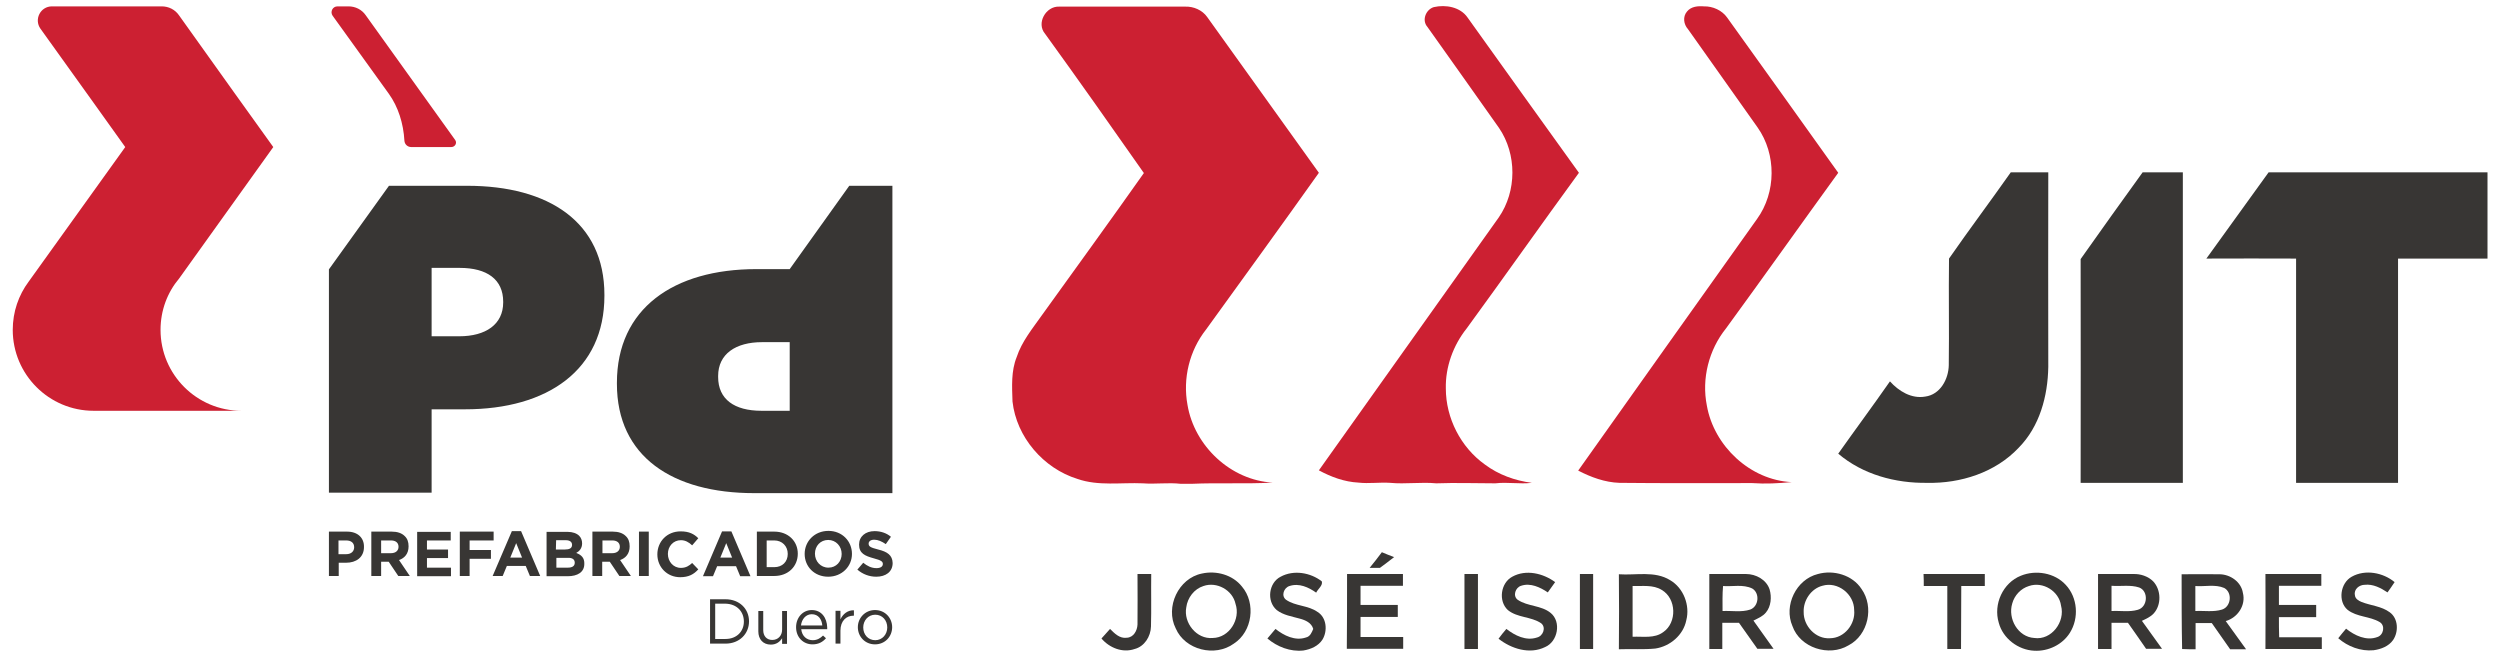
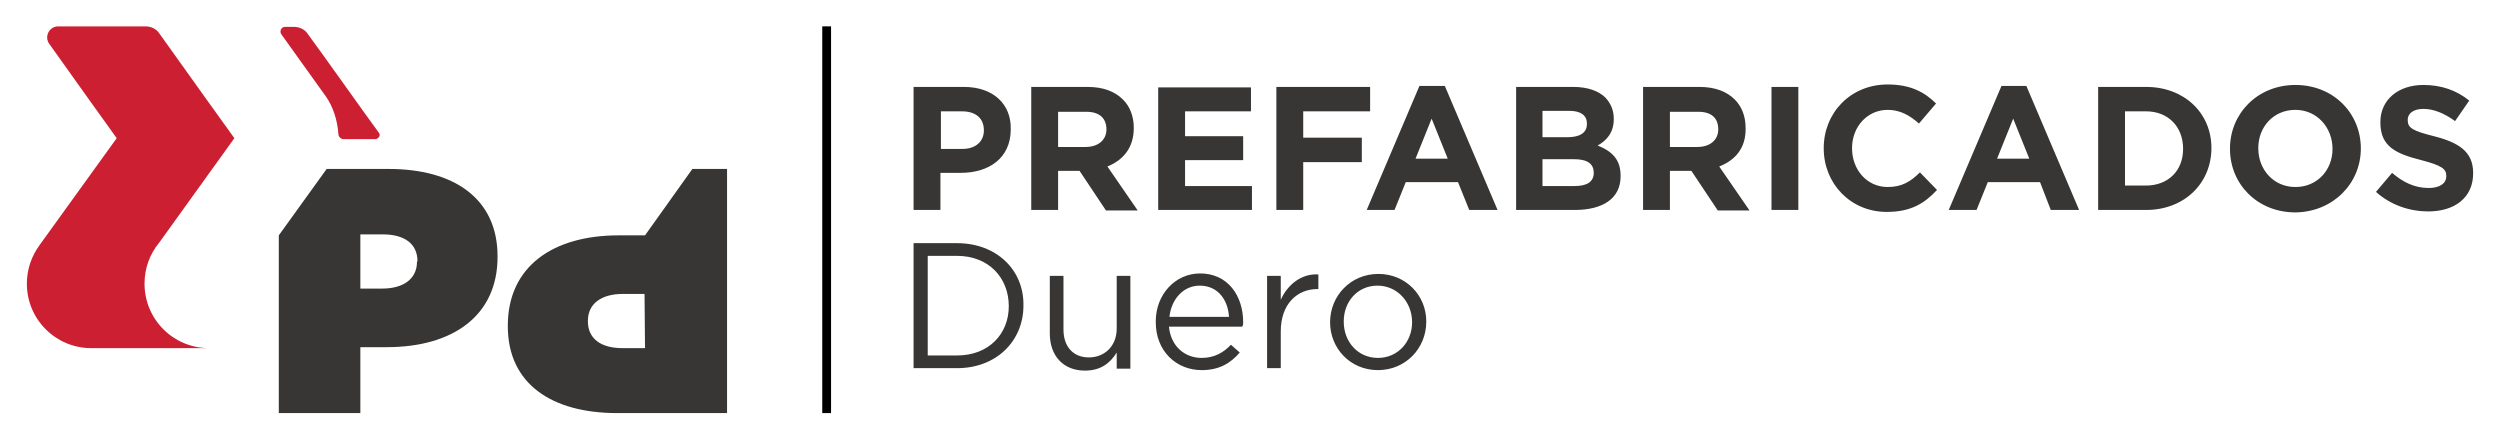
- <svg xmlns="http://www.w3.org/2000/svg" version="1.1" id="logo_PDJIT" x="0px" y="0px" viewBox="0 0 1020 268" enable-background="new 0 0 1020 268" xml:space="preserve">
-   <g>
-     <g id="JIT">
-       <g>
-         <path fill="#CC2032" d="M585,2.9c4.8-1.1,10.8-0.1,13.8,4.3c15.1,21.1,30.2,42.2,45.4,63.3c-15.4,21.1-30.4,42.4-45.8,63.5     c-5.5,6.9-8.7,15.7-8.5,24.5c0,12.1,6.1,24,15.9,31c5.6,4.2,12.3,6.6,19.2,7.5c-5,0.6-9.9-0.4-14.9,0.2c-8,0-16.1-0.3-24.1,0     c-6.3-0.6-12.5,0.4-18.8-0.2c-4.3-0.3-8.7,0.4-13-0.1c-5.7-0.3-11.1-2.3-16.1-5c24.5-34.4,48.9-68.8,73.4-103.2     c7.4-10.7,7.4-25.8,0.1-36.5c-9.7-13.8-19.5-27.5-29.2-41.2C580,8.3,581.7,3.9,585,2.9L585,2.9z" />
-         <path fill="#CC2032" d="M688.3,4.7c1.7-2.1,4.5-2.3,6.9-2.1c3.6-0.1,7.4,1.6,9.5,4.6c15.1,21.1,30.3,42.2,45.3,63.3     c-15.3,21.1-30.4,42.4-45.8,63.5c-7,8.7-10,20.5-7.8,31.5c2.9,16.5,17.7,30.4,34.6,31.2c-5.4,0.5-10.7,0.8-16.1,0.4     c-18.1,0-36.1,0.1-54.2-0.1c-5.9-0.2-11.6-2.3-16.8-5c24.3-34.2,48.6-68.5,73-102.7c7.8-10.8,7.9-26.4,0.2-37.3     c-9.5-13.4-18.9-26.7-28.4-40.1C686.9,9.9,686.5,6.8,688.3,4.7L688.3,4.7z" />
-         <path fill="#CC2032" d="M426.4,13.8c-3.7-4.3,0.3-11.3,5.7-11.1c17.2,0,34.4,0,51.5,0c3.4-0.1,6.9,1.4,8.9,4.2     c15.2,21.2,30.4,42.4,45.6,63.6c-15.2,21.4-30.6,42.6-46,63.9c-6.8,8.6-9.6,20-7.6,30.8c2.8,16.8,17.7,30.8,34.8,31.7     c-11,0.6-22.1,0-33.2,0.5c-1.4,0-2.9,0-4.3,0c-5.2-0.6-10.3,0.2-15.5-0.2c-8.9-0.4-18.1,1.2-26.7-1.8     c-13.9-4.3-24.9-17.1-26.5-31.6c-0.2-6.1-0.6-12.4,1.7-18.1c2.1-6.4,6.5-11.7,10.3-17.1c13.9-19.3,27.9-38.6,41.6-58     C453.4,51.6,440,32.6,426.4,13.8z" />
-         <path fill="#383634" d="M820.4,70.3c5.1,0,10.2,0,15.3,0c-0.1,26.5,0,53,0,79.4c-0.2,11.9-3.5,24.3-12.1,33     c-9.5,10.1-23.7,14.6-37.3,14.3c-13,0.2-26.3-3.4-36.3-11.9c7-9.9,14.2-19.6,21.1-29.5c3.6,4,8.8,7.2,14.4,6.2     c6.1-0.8,9.5-7.1,9.6-12.8c0.2-14.5-0.1-29,0.1-43.5C803.4,93.7,812.1,82.1,820.4,70.3L820.4,70.3z" />
-         <path fill="#383634" d="M874.2,70.3c5.4,0,10.9,0,16.4,0c0,42.2,0,84.5,0,126.7c-13.9,0-27.8,0-41.7,0c0-30.4,0.1-60.9,0-91.3     C857.2,93.9,865.7,82.1,874.2,70.3z" />
-         <path fill="#383634" d="M925.6,70.3c29.8,0,59.5,0,89.3,0v35.2c-12.2,0-24.4,0-36.5,0c0,30.5,0,61,0,91.5c-13.9,0-27.7,0-41.6,0     c0-30.5,0-61,0-91.5c-12.2-0.1-24.4,0-36.6,0C908.7,93.8,917.1,82,925.6,70.3L925.6,70.3z" />
-         <path fill="#383634" d="M563.8,225.3c1.7,0.7,3.3,1.4,5,2c-1.9,1.5-3.9,3-5.8,4.4c-1.4,0-2.8,0-4.2,0     C560.5,229.6,562.2,227.5,563.8,225.3z" />
-         <path fill="#383634" d="M464.1,234.2h5.6c-0.1,7.1,0.1,14.2-0.1,21.4c-0.1,4.1-2.7,8.2-6.7,9.2c-4.9,1.7-10.3-0.5-13.5-4.3     c1.2-1.3,2.3-2.6,3.5-3.9c1.8,1.8,3.9,4,6.8,3.6c2.8-0.1,4.3-2.9,4.4-5.4C464.2,248,464.1,241.1,464.1,234.2L464.1,234.2z" />
-         <path fill="#383634" d="M490.4,234c5.8-1.3,12.5,0.5,16.3,5.3c5.8,6.8,4.3,18.4-3.3,23.3c-7.7,5.6-19.9,2.6-23.7-6.2     C475.3,247.7,480.8,235.9,490.4,234z M491,239.1c-3.8,1.2-6.5,4.8-7,8.7c-1.2,6.3,4.2,13.1,10.8,12.5c6.8-0.1,11.4-7.7,9.3-13.9     C502.9,240.7,496.4,237.2,491,239.1z" />
-         <path fill="#383634" d="M522.5,235.3c5.3-2.9,12.2-1.7,16.8,1.9c0.5,1.7-1.6,3.1-2.3,4.6c-3.1-2.2-7-4-10.9-2.7     c-2.3,0.7-3.5,4-1.4,5.6c3.9,2.7,9,2.2,12.9,5c3.7,2.3,4.1,7.7,2,11.2c-1.7,2.7-4.8,4-7.8,4.5c-5.3,0.6-10.7-1.5-14.7-4.9     c1.1-1.3,2.2-2.6,3.3-3.9c3.4,2.7,8,5,12.4,3.5c1.8-0.4,2.4-2.1,3-3.5c-0.7-2.5-3.2-3.6-5.5-4.2c-3.2-0.9-6.7-1.4-9.4-3.5     C516.6,245.2,517.7,237.7,522.5,235.3z" />
-         <path fill="#383634" d="M549.6,234.2c7.6,0,15.2,0,22.8,0c0,1.6,0,3.2,0,4.8h-17.3c0,2.6,0,5.2,0,7.8c5.1,0,10.1,0,15.2,0     c0,1.7,0,3.3,0,4.9c-5.1,0-10.2,0-15.2,0c0,2.7,0,5.5,0,8.2c5.8,0,11.6,0,17.4,0c0,1.6,0,3.2,0,4.8c-7.7,0-15.4,0-23,0     C549.6,254.6,549.6,244.4,549.6,234.2L549.6,234.2z" />
-         <path fill="#383634" d="M597.5,234.2c1.8,0,3.6,0,5.5,0c0,10.2,0,20.4,0,30.6c-1.8,0-3.7,0-5.5,0     C597.5,254.6,597.5,244.4,597.5,234.2L597.5,234.2z" />
-         <path fill="#383634" d="M617,235.3c5.6-3.1,12.6-1.4,17.5,2.2c-1,1.4-2,2.8-3,4.2c-3.1-2.1-7.1-4-10.9-2.7     c-2.3,0.7-3.5,4.1-1.4,5.7c4.1,2.8,9.6,2.2,13.5,5.4c4.4,3.6,2.9,11.7-2.3,13.9c-6.3,3.1-13.8,0.7-19-3.4c1-1.4,2.1-2.7,3.2-4     c3.5,2.7,8,5,12.5,3.5c2.5-0.6,3.8-4.1,1.7-5.8c-4.1-2.8-9.7-2.2-13.6-5.4C611.2,245.2,612.3,237.8,617,235.3L617,235.3z" />
-         <path fill="#383634" d="M644.6,234.2h5.4c0,10.2,0,20.4,0,30.6c-1.8,0-3.6,0-5.4,0C644.6,254.6,644.6,244.4,644.6,234.2z" />
-         <path fill="#383634" d="M660.5,234.3c6.9,0.5,14.6-1.5,20.9,2.4c5.5,3.2,8.2,10.3,6.6,16.4c-1.2,6-6.6,10.6-12.6,11.5     c-4.9,0.5-9.9,0.1-14.9,0.3C660.6,254.6,660.6,244.4,660.5,234.3L660.5,234.3z M666.1,239.1c0,6.9,0,13.8,0,20.7     c4.2-0.2,8.9,0.8,12.5-1.9c5.7-3.9,5.4-13.7-0.6-17.2C674.5,238.5,670.1,239.2,666.1,239.1z" />
-         <path fill="#383634" d="M697.4,234.2c5,0,10,0,15,0c4,0,8.3,2.3,9.6,6.3c0.9,3.1,0.6,6.9-1.5,9.4c-1.3,1.6-3.3,2.4-5.1,3.3     c2.8,3.8,5.4,7.7,8.2,11.5c-2.2,0-4.4,0-6.6,0c-2.5-3.6-5-7.1-7.5-10.6c-2.3,0-4.5,0-6.8,0c0,3.6,0,7.1,0,10.7     c-1.8,0-3.6,0-5.3,0C697.4,254.6,697.4,244.4,697.4,234.2L697.4,234.2z M703,239.1c-0.3,3.4-0.2,6.8-0.2,10.2     c3.7-0.2,7.7,0.6,11.3-0.6c3.5-1.3,4-6.7,0.8-8.6C711.1,238.3,706.9,239.4,703,239.1L703,239.1z" />
-         <path fill="#383634" d="M741.7,234.2c6.4-1.8,14.1,0.4,17.8,6.1c5.2,7.3,2.8,18.8-5.3,23c-8,4.8-19.8,1-22.9-7.9     C727.7,247.1,732.8,236.4,741.7,234.2L741.7,234.2z M743.5,239c-4.6,1.2-7.8,6-7.6,10.7c-0.1,5.7,4.9,11.1,10.7,10.7     c5.9,0,10.5-5.8,9.9-11.5C756.5,242.4,749.8,237.1,743.5,239L743.5,239z" />
-         <path fill="#383634" d="M784.8,234.2c8.3,0,16.6,0,25,0c0,1.6,0,3.3,0,4.9c-3.2,0-6.4,0-9.6,0c-0.1,8.6,0,17.1-0.1,25.7     c-1.9,0-3.7,0-5.6,0c0-8.6,0-17.1,0-25.7c-3.2,0-6.4,0-9.6,0C784.9,237.5,784.9,235.9,784.8,234.2L784.8,234.2z" />
-         <path fill="#383634" d="M824.5,234.9c6.1-2.5,13.8-1.2,18.3,3.7c4.9,5.2,5.5,13.6,1.7,19.6c-3,4.8-8.8,7.6-14.5,7.3     c-6.6-0.3-12.8-5-14.5-11.4C813.2,246.5,817.2,237.8,824.5,234.9z M827.8,239.1c-3.3,1-5.9,3.8-6.8,7.1c-1.9,6.2,2.3,13.7,9,14.1     c7,1,12.7-6.6,10.9-13.2C840.1,241.2,833.5,237.1,827.8,239.1z" />
-         <path fill="#383634" d="M856,234.2c4.8,0,9.6,0,14.4,0c2.9-0.1,6,0.9,8.1,3c3.3,3.5,3.4,9.6,0.2,13.1c-1.3,1.4-3.1,2.2-4.8,3     c2.8,3.8,5.4,7.6,8.2,11.4c-2.2,0-4.4,0-6.5,0c-2.4-3.6-5-7.1-7.4-10.6c-2.2,0-4.5,0-6.7,0c0,3.6,0,7.1,0,10.7     c-1.8,0-3.7,0-5.5,0C856,254.6,856,244.4,856,234.2z M861.5,249.3c3.6-0.2,7.3,0.5,10.7-0.5c4.1-1.1,4.5-7.6,0.6-9.1     c-3.6-1.2-7.5-0.4-11.3-0.7C861.5,242.5,861.5,245.9,861.5,249.3L861.5,249.3z" />
-         <path fill="#383634" d="M890.1,234.3c5.2,0,10.4-0.1,15.6,0c4.3,0.1,8.7,3.1,9.4,7.6c1.3,5-2.1,10.1-7,11.5     c2.8,3.8,5.5,7.7,8.3,11.5c-2.2,0-4.3,0-6.5,0c-2.5-3.6-5-7.1-7.5-10.7h-6.6c0,3.6,0,7.1,0,10.7c-1.9,0-3.7,0-5.5-0.1     C890.1,254.6,890.1,244.4,890.1,234.3L890.1,234.3z M895.7,239.1c0,3.4,0,6.8,0,10.2c3.6-0.2,7.4,0.5,10.9-0.6     c3.7-1.2,4.3-6.9,0.9-8.8C903.8,238.3,899.6,239.4,895.7,239.1L895.7,239.1z" />
-         <path fill="#383634" d="M924.3,234.2c7.6,0,15.2,0,22.8,0c0,1.6,0,3.2,0,4.8h-17.3v7.8c5.1,0,10.1,0,15.2,0c0,1.7,0,3.3,0,5     c-5.1,0-10.2,0-15.2,0c0,2.7,0,5.5,0.1,8.2c5.8,0,11.6,0,17.4,0c0,1.6,0,3.2,0,4.8c-7.7,0-15.3,0-23,0     C924.3,254.6,924.4,244.4,924.3,234.2L924.3,234.2z" />
-         <path fill="#383634" d="M959.5,235.3c5.5-3.1,12.8-1.7,17.5,2.2c-0.9,1.4-1.9,2.8-2.9,4.2c-2.7-1.8-5.9-3.5-9.3-3.1     c-2.2,0-4.5,1.8-4,4.2c0.1,1.5,1.5,2.3,2.7,2.8c3.8,1.5,8.1,1.7,11.5,4.2c3.5,2.5,3.7,7.9,1.4,11.3c-1.8,2.6-5,3.8-8,4.2     c-5.2,0.5-10.5-1.5-14.4-4.9c1-1.3,2.1-2.6,3.2-3.9c3.5,2.8,8.3,5.1,12.8,3.4c2.5-0.8,3.3-4.7,0.9-6.1c-4-2.4-9.3-2-13.1-5     C953.8,245.4,954.8,237.9,959.5,235.3L959.5,235.3z" />
+ <svg xmlns="http://www.w3.org/2000/svg" xml:space="preserve" id="Layer_1" width="512" height="90" x="0" y="0" viewBox="0 0 512 90">
+   <g id="Imagotipo_00000170998674366071400120000011883165985132049071_">
+     <g id="Isotipo_00000124129773167412416280000009142444946409829766_">
+       <g id="Layer_1_00000178898577490286317420000012154702178806171056_">
+         <path fill="#383634" d="M132.1 71.3h-4.6c-4.4 0-7.1-1.9-7.1-5.5v-.1c0-3.6 2.9-5.5 7.1-5.5h4.5zm9.7-36.7-9.7 13.6h-5.4c-13.5 0-22.7 6.4-22.7 18.5v.1c0 11.9 9.1 17.8 22.4 17.8h22.5v-50zm-56.4 19c0 3.6-2.9 5.5-7.1 5.5h-4.5V48h4.6c4.4 0 7.1 1.9 7.1 5.5zm-5.8-19H66.9l-9.8 13.6v36.4h16.7V71.1h5.4c13.5 0 22.7-6.4 22.7-18.5v-.1c0-11.9-9-17.9-22.3-17.9" />
+         <path fill="#cc2032" d="M77.6 27.2C74.8 23.4 66.1 11.1 63 6.9c-.6-.9-1.7-1.4-2.8-1.4h-1.8c-.8 0-1.2.9-.8 1.5l9.1 12.7c1.5 2.1 2.4 4.9 2.6 7.7 0 .6.5 1.1 1.1 1.1H77c.6-.2 1-.8.6-1.3M48 28.3S36.2 11.9 32.6 6.8c-.6-.9-1.7-1.4-2.8-1.4H11.9C10.1 5.4 9 7.5 10.1 9c4.6 6.5 13.8 19.3 13.8 19.3L8.1 50.2c-1.6 2.2-2.6 4.9-2.6 7.9 0 7.3 5.9 13.2 13.2 13.2h24.1c-7.3 0-13.2-5.9-13.2-13.2 0-3.2 1.1-6.1 3-8.4z" />
      </g>
    </g>
-     <g id="PD">
-       <g>
-         <path fill="#383634" d="M362,256c0,2.8-2,5.2-4.9,5.2s-4.9-2.3-4.9-5.2v0c0-2.8,2-5.2,4.9-5.2S362,253.1,362,256L362,256L362,256     z M357,248.9c-4,0-7,3.2-7,7v0c0,3.8,2.9,7,7,7s7-3.2,7-7v0C364,252.1,361.1,248.9,357,248.9 M342.9,252.7v-3.5h-2v13.4h2v-5.3     c0-4,2.4-6.1,5.3-6.1h0.2V249C345.9,248.9,343.9,250.5,342.9,252.7 M326.8,255.2c0.3-2.6,2-4.6,4.4-4.6c2.7,0,4.1,2.1,4.3,4.6     H326.8z M331.2,248.9c-3.7,0-6.4,3.1-6.4,7v0c0,4.2,3,7,6.7,7c2.5,0,4.2-1,5.5-2.5l-1.2-1.1c-1.1,1.1-2.4,1.9-4.2,1.9     c-2.4,0-4.4-1.6-4.7-4.5h10.6c0-0.2,0-0.4,0-0.7C337.4,252.1,335.2,248.9,331.2,248.9 M319.1,256.9c0,2.5-1.7,4.2-4,4.2     s-3.7-1.6-3.7-4v-7.8h-2v8.3c0,3.2,1.9,5.4,5.1,5.4c2.3,0,3.7-1.2,4.6-2.6v2.3h2v-13.4h-2L319.1,256.9L319.1,256.9z M303.5,253.6     c0,4-2.9,7.1-7.5,7.1h-4.2v-14.4h4.2C300.6,246.4,303.5,249.5,303.5,253.6L303.5,253.6L303.5,253.6z M296,244.5h-6.3v18.1h6.3     c5.7,0,9.6-4,9.6-9.1v0C305.6,248.4,301.7,244.5,296,244.5 M358.3,224.2c-3.1-0.8-3.9-1.2-3.9-2.4v0c0-0.9,0.8-1.6,2.3-1.6     s3.1,0.7,4.7,1.8l2.1-3c-1.8-1.5-4.1-2.3-6.7-2.3c-3.7,0-6.3,2.2-6.3,5.5v0c0,3.6,2.4,4.6,6,5.6c3,0.8,3.7,1.3,3.7,2.3v0     c0,1.1-1,1.7-2.6,1.7c-2.1,0-3.8-0.9-5.4-2.2l-2.4,2.8c2.2,1.9,4.9,2.9,7.7,2.9c3.9,0,6.7-2,6.7-5.6v0     C364.1,226.5,362,225.1,358.3,224.2 M343.4,226c0,3.1-2.2,5.6-5.4,5.6c-3.2,0-5.5-2.6-5.5-5.7v0c0-3.1,2.2-5.6,5.4-5.6     S343.4,222.9,343.4,226L343.4,226L343.4,226z M347.6,226L347.6,226c0-5.2-4-9.4-9.6-9.4s-9.7,4.2-9.7,9.4v0c0,5.2,4,9.3,9.6,9.3     S347.6,231.1,347.6,226 M321.4,226c0,3.2-2.2,5.4-5.5,5.4h-3.1v-10.9h3.1C319.1,220.5,321.4,222.8,321.4,226L321.4,226L321.4,226     z M325.5,225.9c0-5.1-3.9-9-9.6-9h-7.1V235h7.1C321.6,235,325.5,231.1,325.5,225.9L325.5,225.9L325.5,225.9z M293.9,227.5     l2.4-5.9l2.4,5.9H293.9L293.9,227.5z M294.6,216.8l-7.8,18.3h4.1l1.7-4.1h7.7l1.7,4.1h4.2l-7.8-18.3H294.6L294.6,216.8z      M277.8,231.7c-3.1,0-5.3-2.6-5.3-5.7v0c0-3.1,2.2-5.6,5.3-5.6c1.8,0,3.2,0.8,4.6,2.1l2.5-2.9c-1.7-1.7-3.7-2.8-7.2-2.8     c-5.6,0-9.5,4.2-9.5,9.4v0c0,5.2,4,9.3,9.3,9.3c3.5,0,5.6-1.2,7.4-3.2l-2.5-2.6C281.2,230.8,279.9,231.7,277.8,231.7 M260.7,235     h4v-18.1h-4V235z M252.9,223.1c0,1.5-1.1,2.6-3.1,2.6h-4v-5.2h4C251.7,220.5,252.9,221.4,252.9,223.1L252.9,223.1z M256.9,222.9     L256.9,222.9c0-1.8-0.5-3.2-1.6-4.2c-1.2-1.2-3-1.8-5.3-1.8h-8.3v18.1h4v-5.8h3.1l3.9,5.8h4.7l-4.4-6.5     C255.3,227.7,256.9,225.9,256.9,222.9 M234.5,229.6c0,1.4-1.1,2-2.8,2h-4.7v-4h4.6C233.6,227.5,234.5,228.3,234.5,229.6     L234.5,229.6L234.5,229.6z M226.9,220.4h3.9c1.7,0,2.6,0.7,2.6,1.9v0c0,1.4-1.1,1.9-2.9,1.9h-3.7L226.9,220.4L226.9,220.4z      M235.1,225.6c1.3-0.7,2.4-1.9,2.4-3.9v0c0-1.2-0.4-2.3-1.2-3.1c-1-1-2.7-1.6-4.7-1.6H223v18.1h8.6c4.1,0,6.8-1.7,6.8-5v0     C238.5,227.6,237.2,226.4,235.1,225.6 M208.2,227.5l2.4-5.9l2.4,5.9H208.2L208.2,227.5z M208.8,216.8L201,235h4.1l1.7-4.1h7.7     l1.7,4.1h4.2l-7.8-18.3H208.8L208.8,216.8z M191.6,220.5h9.8v-3.6h-13.8v18.1h4v-7h8.7v-3.6h-8.7L191.6,220.5L191.6,220.5z      M174.2,227.7h8.6v-3.5h-8.6v-3.7h9.7v-3.5h-13.7v18.1h13.8v-3.5h-9.8V227.7L174.2,227.7z M162.6,223.1c0,1.5-1.1,2.6-3.1,2.6h-4     v-5.2h4C161.4,220.5,162.6,221.4,162.6,223.1L162.6,223.1z M166.7,222.9L166.7,222.9c0-1.8-0.5-3.2-1.6-4.2     c-1.2-1.2-3-1.8-5.3-1.8h-8.3v18.1h4v-5.8h3.1l3.9,5.8h4.7l-4.4-6.5C165.1,227.7,166.7,225.9,166.7,222.9 M144.5,223.3     c0,1.6-1.2,2.8-3.2,2.8h-3.2v-5.6h3.1C143.3,220.5,144.5,221.5,144.5,223.3L144.5,223.3z M141.6,216.9h-7.4V235h4v-5.4h3     c4.1,0,7.3-2.2,7.3-6.4v0C148.6,219.5,146,216.9,141.6,216.9" />
-         <path fill="#383634" d="M322.2,167.6h-11.5c-11.1,0-17.7-4.7-17.7-13.8v-0.4c0-9,7.2-13.8,17.9-13.8h11.3L322.2,167.6     L322.2,167.6z M346.5,75.8l-24.3,34h-13.6c-33.8,0-56.9,16.1-56.9,46.4v0.4c0,29.7,22.7,44.6,56,44.6h56.4V75.8H346.5L346.5,75.8     z M205.3,123.4c0,9-7.2,13.8-17.9,13.8h-11.3v-27.9h11.5c11.1,0,17.7,4.7,17.7,13.8L205.3,123.4L205.3,123.4z M190.6,75.8h-31.9     l-24.5,34.1V201h41.9v-34h13.6c33.8,0,56.9-16.1,56.9-46.3v-0.4C246.6,90.6,223.9,75.8,190.6,75.8" />
-         <path fill="#CC2032" d="M185.7,57.1c-6.9-9.6-28.9-40.3-36.5-50.9c-1.6-2.3-4.2-3.6-7-3.6h-4.5c-2,0-3.1,2.2-2,3.8l22.9,31.8     c3.9,5.4,6,12.2,6.4,19.2c0.1,1.5,1.3,2.6,2.8,2.6h16.3C185.7,60,186.6,58.3,185.7,57.1 M111.5,60c0,0-29.6-41.2-38.5-53.8     c-1.6-2.3-4.2-3.6-7-3.6H21.2c-4.7,0-7.4,5.3-4.7,9.1C28.1,27.8,51.1,60,51.1,60l-39.4,54.9l0,0c-4.1,5.5-6.5,12.3-6.5,19.7     c0,18.2,14.8,33,33,33c0,0,0,0,0,0l0,0h60.3c-18.2,0-33-14.8-33-33c0-8,2.8-15.3,7.6-21L111.5,60L111.5,60z" />
-       </g>
+     <g id="Logotipo_00000004523451318443507830000003733825118187994016_" fill="#383634">
+       <path id="PREFABRICADOS_00000178174523889106225200000008172220577424430498_" d="M498.5 27.9c-4.4-1.1-5.4-1.7-5.4-3.3v-.1c0-1.2 1.1-2.2 3.2-2.2s4.3.9 6.5 2.5l2.9-4.2c-2.6-2.1-5.7-3.2-9.4-3.2-5.1 0-8.8 3-8.8 7.6v.1c0 5 3.3 6.4 8.4 7.7 4.2 1.1 5.1 1.8 5.1 3.2v.1c0 1.5-1.4 2.4-3.6 2.4-2.9 0-5.3-1.2-7.5-3.1l-3.3 3.9c3 2.7 6.9 4 10.7 4 5.4 0 9.2-2.8 9.2-7.8v-.1c0-4.3-2.9-6.2-8-7.5m-20.8 2.6c0 4.3-3.1 7.8-7.6 7.8s-7.6-3.6-7.6-7.9v-.1c0-4.3 3.1-7.8 7.6-7.8 4.4 0 7.6 3.6 7.6 8m5.8-.1c0-7.2-5.6-13-13.4-13s-13.4 5.9-13.4 13v.1c0 7.2 5.6 13 13.4 13 7.7-.1 13.4-5.9 13.4-13.1m-36.4.1c0 4.5-3.1 7.5-7.6 7.5h-4.3V22.8h4.3c4.5 0 7.6 3.1 7.6 7.7m5.8-.2c0-7.1-5.5-12.5-13.4-12.5h-9.8V43h9.8c7.9 0 13.4-5.5 13.4-12.7M409 32.5l3.3-8.2 3.3 8.2zm.9-14.9L399.1 43h5.7l2.3-5.7h10.7L420 43h5.8L415 17.6zm-23.3 20.7c-4.3 0-7.3-3.6-7.3-7.9v-.1c0-4.3 3.1-7.8 7.3-7.8 2.5 0 4.5 1.1 6.4 2.8l3.5-4.1c-2.3-2.3-5.2-3.9-9.9-3.9-7.7 0-13.1 5.9-13.1 13v.1c0 7.2 5.5 13 12.9 13 4.9 0 7.7-1.7 10.3-4.5l-3.5-3.6c-1.9 1.9-3.7 3-6.6 3M362.8 43h5.5V17.8h-5.5zm-10.9-16.5c0 2.1-1.6 3.6-4.3 3.6H342v-7.2h5.5c2.8-.1 4.4 1.1 4.4 3.6m5.6-.3c0-2.4-.8-4.4-2.2-5.8-1.7-1.7-4.1-2.6-7.3-2.6h-11.5V43h5.5v-8h4.4l5.4 8.1h6.5l-6.2-9c3.3-1.3 5.5-3.8 5.4-7.9m-31.1 9.2c0 1.9-1.5 2.7-3.9 2.7h-6.6v-5.5h6.4c2.9 0 4.1 1 4.1 2.8m-10.5-12.7h5.5c2.3 0 3.6.9 3.6 2.6v.1c0 1.9-1.6 2.7-4 2.7h-5.1zm11.3 7.1c1.8-1 3.3-2.6 3.3-5.4v-.1c0-1.7-.6-3.1-1.7-4.3-1.4-1.4-3.7-2.2-6.6-2.2h-11.7V43h12c5.7 0 9.4-2.3 9.4-6.9V36c0-3.3-1.7-5-4.7-6.2m-37.3 2.7 3.3-8.2 3.3 8.2zm.8-14.9L279.9 43h5.7l2.3-5.7h10.7l2.3 5.7h5.8l-10.8-25.4zm-23.8 5.2h13.7v-5h-19.2V43h5.5v-9.8h12v-5h-12zm-24.2 10h11.9v-4.9h-11.9v-5.1h13.5v-4.9h-19V43h19.2v-4.9h-13.7zm-16.1-6.3c0 2.1-1.6 3.6-4.3 3.6h-5.6v-7.2h5.5c2.7-.1 4.4 1.1 4.4 3.6m5.6-.3c0-2.4-.8-4.4-2.2-5.8-1.7-1.7-4.1-2.6-7.3-2.6h-11.5V43h5.5v-8h4.4l5.4 8.1h6.5l-6.2-9c3.2-1.3 5.4-3.8 5.4-7.9m-30.7.5c0 2.2-1.6 3.8-4.4 3.8h-4.4v-7.7h4.3c2.7 0 4.5 1.3 4.5 3.9m-4.1-8.9h-10.3V43h5.5v-7.6h4.2c5.7 0 10.2-3 10.2-8.9v-.1c.1-5-3.5-8.6-9.6-8.6" />
+       <path id="Duero_00000023256372660120949920000011774123085397785996_" d="M282.3 56.1c-5.7 0-9.9 4.5-9.9 9.9 0 5.3 4.1 9.8 9.8 9.8s9.9-4.5 9.9-9.9v-.1c0-5.3-4.2-9.7-9.8-9.7m6.9 9.9c0 4-2.9 7.3-7 7.3s-7-3.3-7-7.4v-.1c0-4 2.8-7.3 6.9-7.3s7.1 3.4 7.1 7.5m-26.9-4.6v-4.9h-2.8v18.9h2.8v-7.5c0-5.7 3.4-8.7 7.5-8.7h.2v-3c-3.5-.2-6.3 2.1-7.7 5.2m-7.7 4.6c0-5.5-3.2-10-8.8-10-5.2 0-9.1 4.4-9.1 9.8v.2c0 5.9 4.2 9.8 9.4 9.8 3.6 0 5.9-1.4 7.8-3.6l-1.8-1.6c-1.5 1.6-3.4 2.7-6 2.7-3.4 0-6.3-2.3-6.7-6.4h15c.2-.3.2-.5.2-.9m-15.1-1.1c.4-3.7 2.9-6.4 6.2-6.4 3.8 0 5.8 3 6 6.4zm-10.8 2.4c0 3.6-2.5 5.9-5.7 5.9s-5.2-2.2-5.2-5.7v-11H215v11.8c0 4.5 2.7 7.6 7.2 7.6 3.3 0 5.2-1.6 6.5-3.7v3.3h2.8v-19h-2.8zM196 49.8h-8.9v25.6h8.9c8.1 0 13.6-5.6 13.6-12.8v-.1c.1-7.2-5.5-12.7-13.6-12.7m10.6 12.9c0 5.7-4.1 10.1-10.6 10.1h-6V52.4h6c6.5 0 10.6 4.5 10.6 10.3" />
    </g>
+     <path fill="none" stroke="#000" stroke-miterlimit="10" stroke-width="1.802" d="M169.3 5.4v79.2" />
  </g>
</svg>
